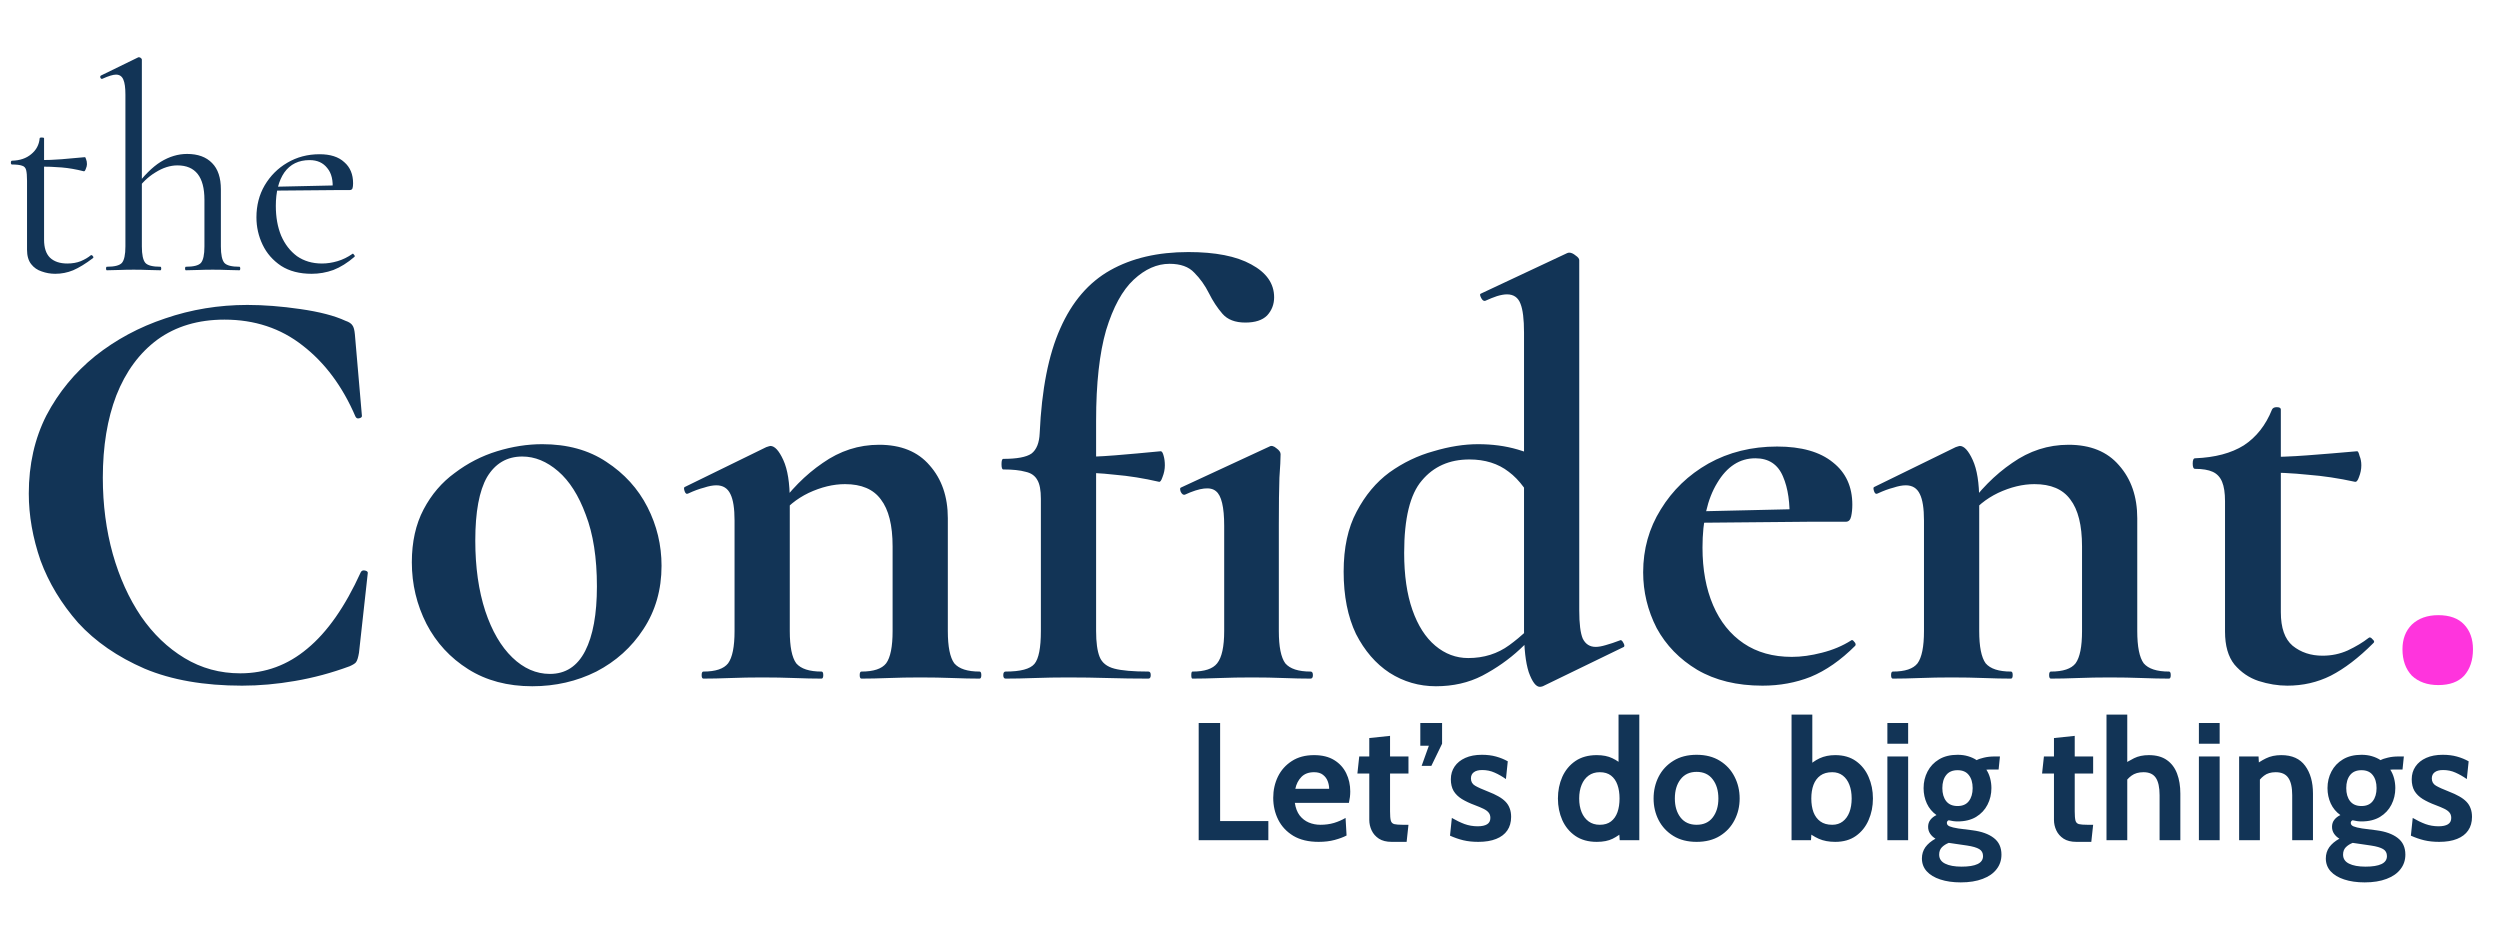
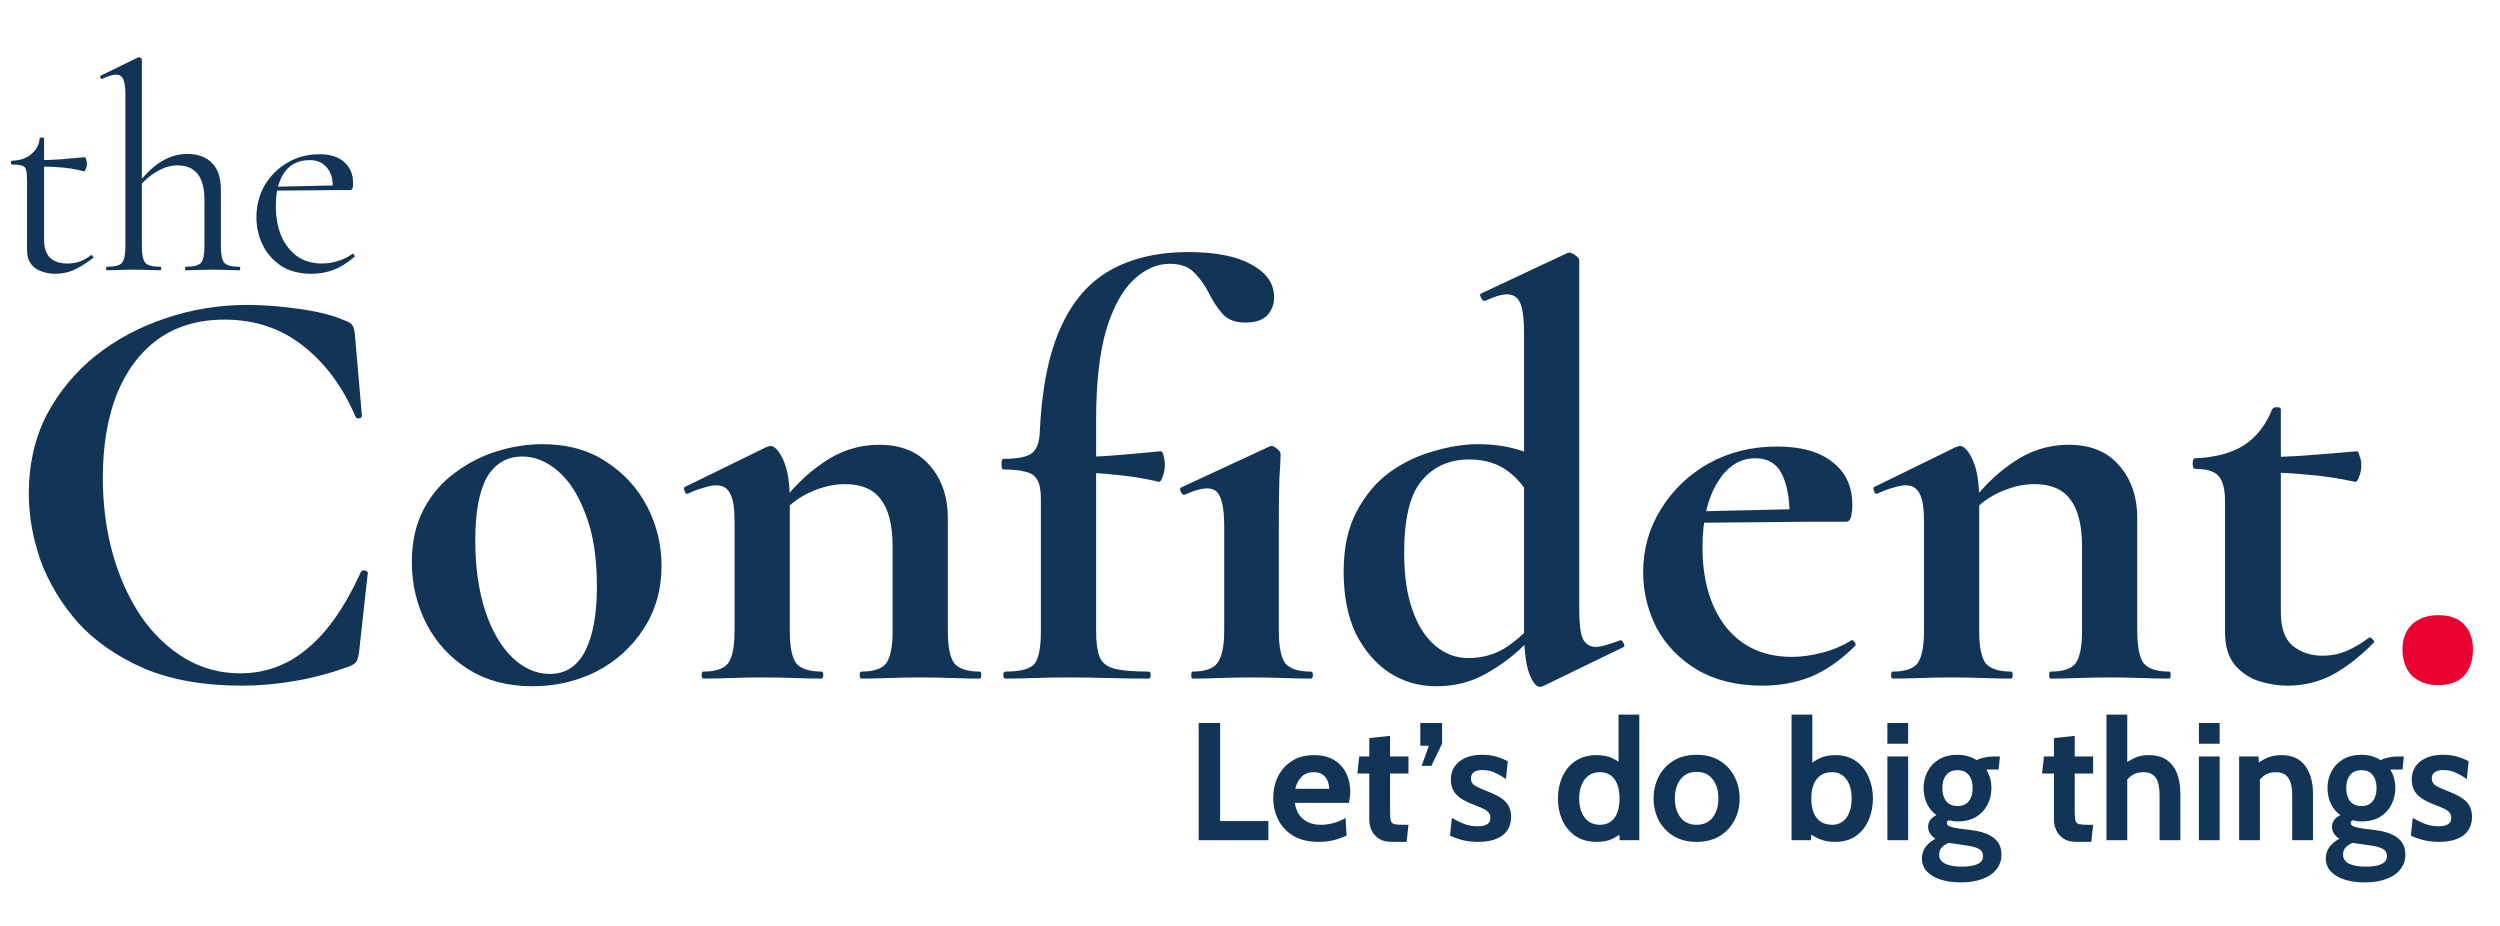
<svg xmlns="http://www.w3.org/2000/svg" viewBox="0 0 851 315" fill="none">
  <path d="M18.8 93.2C17.2 93.2 15.667 92.933 14.2 92.4C12.733 91.933 11.533 91.1 10.6 89.9C9.667 88.7 9.2 87.067 9.2 85V61.5C9.2 59.9 9.1 58.7 8.9 57.9C8.7 57.1 8.233 56.6 7.5 56.4C6.767 56.133 5.633 56 4.1 56C3.833 56 3.7 55.8 3.7 55.4C3.7 54.933 3.833 54.7 4.1 54.7C6.767 54.633 8.933 53.9 10.6 52.5C12.333 51.1 13.3 49.3 13.5 47.1C13.5 46.9 13.733 46.8 14.2 46.8C14.733 46.8 15 46.9 15 47.1V81.6C15 84.333 15.667 86.367 17 87.7C18.4 89.033 20.367 89.7 22.9 89.7C24.633 89.7 26.167 89.433 27.5 88.9C28.9 88.3 30.033 87.633 30.9 86.9C31.167 86.767 31.4 86.867 31.6 87.2C31.867 87.467 31.867 87.7 31.6 87.9C29.133 89.767 26.9 91.133 24.9 92C22.967 92.8 20.933 93.2 18.8 93.2ZM28.5 58.3C25.9 57.633 23.4 57.2 21 57C18.6 56.8 16.033 56.7 13.3 56.7V54.5C15.967 54.5 18.533 54.4 21 54.2C23.467 54 26.1 53.767 28.9 53.5C29.033 53.5 29.167 53.733 29.3 54.2C29.5 54.667 29.6 55.233 29.6 55.9C29.6 56.367 29.467 56.9 29.2 57.5C29 58.1 28.767 58.367 28.5 58.3ZM36.389 92C36.189 92 36.089 91.8 36.089 91.4C36.089 91 36.189 90.8 36.389 90.8C38.989 90.8 40.689 90.367 41.489 89.5C42.289 88.567 42.689 86.7 42.689 83.9V32.2C42.689 29.867 42.456 28.167 41.989 27.1C41.522 25.967 40.689 25.4 39.489 25.4C38.489 25.4 36.956 25.867 34.889 26.8C34.622 26.933 34.389 26.833 34.189 26.5C34.056 26.1 34.122 25.833 34.389 25.7L47.089 19.5C47.222 19.5 47.289 19.5 47.289 19.5C47.289 19.5 47.322 19.5 47.389 19.5C47.589 19.5 47.789 19.6 47.989 19.8C48.189 19.933 48.289 20.1 48.289 20.3V83.9C48.289 86.7 48.689 88.567 49.489 89.5C50.289 90.367 51.989 90.8 54.589 90.8C54.789 90.8 54.889 91 54.889 91.4C54.889 91.8 54.789 92 54.589 92C53.389 92 52.022 91.967 50.489 91.9C48.956 91.833 47.289 91.8 45.489 91.8C43.756 91.8 42.089 91.833 40.489 91.9C38.889 91.967 37.522 92 36.389 92ZM63.289 92C63.089 92 62.989 91.8 62.989 91.4C62.989 91 63.089 90.8 63.289 90.8C65.889 90.8 67.589 90.367 68.389 89.5C69.189 88.567 69.589 86.7 69.589 83.9V68C69.589 60.2 66.522 56.3 60.389 56.3C57.922 56.3 55.422 57.1 52.889 58.7C50.356 60.233 48.189 62.333 46.389 65L45.989 63.8C48.922 59.8 51.822 56.9 54.689 55.1C57.622 53.3 60.622 52.4 63.689 52.4C67.356 52.4 70.189 53.433 72.189 55.5C74.189 57.5 75.189 60.5 75.189 64.5V83.9C75.189 86.7 75.589 88.567 76.389 89.5C77.189 90.367 78.889 90.8 81.489 90.8C81.689 90.8 81.789 91 81.789 91.4C81.789 91.8 81.689 92 81.489 92C80.289 92 78.922 91.967 77.389 91.9C75.856 91.833 74.189 91.8 72.389 91.8C70.656 91.8 68.989 91.833 67.389 91.9C65.789 91.967 64.422 92 63.289 92ZM106.091 93.2C101.958 93.2 98.491 92.3 95.691 90.5C92.891 88.633 90.791 86.233 89.391 83.3C87.991 80.367 87.291 77.267 87.291 74C87.291 69.933 88.225 66.3 90.091 63.1C92.025 59.833 94.591 57.267 97.791 55.4C101.058 53.467 104.725 52.5 108.791 52.5C112.458 52.5 115.258 53.4 117.191 55.2C119.191 56.933 120.191 59.333 120.191 62.4C120.191 63.133 120.125 63.7 119.991 64.1C119.858 64.5 119.525 64.7 118.991 64.7H113.191C113.458 61.433 112.858 58.933 111.391 57.2C109.991 55.4 107.991 54.5 105.391 54.5C101.658 54.5 98.791 55.9 96.791 58.7C94.858 61.5 93.891 65.3 93.891 70.1C93.891 73.9 94.491 77.267 95.691 80.2C96.958 83.133 98.758 85.467 101.091 87.2C103.491 88.867 106.325 89.7 109.591 89.7C111.325 89.7 113.091 89.433 114.891 88.9C116.691 88.367 118.391 87.533 119.991 86.4C120.125 86.267 120.291 86.367 120.491 86.7C120.758 86.967 120.825 87.2 120.691 87.4C118.291 89.467 115.891 90.967 113.491 91.9C111.091 92.767 108.625 93.2 106.091 93.2ZM92.091 64.9L91.991 63.6L114.791 63.1V64.7L92.091 64.9Z" fill="#123456" />
  <path d="M84.2 103.8C89.8 103.8 95.8 104.267 102.2 105.2C108.733 106.133 113.867 107.467 117.6 109.2C118.8 109.6 119.6 110.133 120 110.8C120.4 111.333 120.667 112.333 120.8 113.8L123.2 141.6C123.2 142 122.867 142.267 122.2 142.4C121.667 142.533 121.267 142.333 121 141.8C116.6 131.533 110.6 123.467 103 117.6C95.533 111.733 86.667 108.8 76.4 108.8C67.467 108.8 59.867 111.067 53.6 115.6C47.467 120.133 42.8 126.467 39.6 134.6C36.533 142.6 35 151.933 35 162.6C35 171.8 36.133 180.467 38.4 188.6C40.667 196.6 43.867 203.667 48 209.8C52.133 215.8 57.067 220.533 62.8 224C68.533 227.467 74.867 229.2 81.8 229.2C90.333 229.2 97.933 226.4 104.6 220.8C111.4 215.2 117.467 206.533 122.8 194.8C123.067 194.267 123.533 194.067 124.2 194.2C124.867 194.333 125.2 194.6 125.2 195L122.2 222.2C121.933 223.8 121.6 224.867 121.2 225.4C120.933 225.8 120.2 226.267 119 226.8C112.867 229.067 106.667 230.733 100.4 231.8C94.267 232.867 88.267 233.4 82.4 233.4C69.467 233.4 58.4 231.467 49.2 227.6C40 223.6 32.467 218.4 26.6 212C20.867 205.467 16.6 198.4 13.8 190.8C11.133 183.067 9.8 175.467 9.8 168C9.8 158.133 11.8 149.267 15.8 141.4C19.933 133.533 25.467 126.8 32.4 121.2C39.467 115.6 47.4 111.333 56.2 108.4C65.133 105.333 74.467 103.8 84.2 103.8ZM181.189 233.6C172.789 233.6 165.522 231.667 159.389 227.8C153.256 223.933 148.522 218.8 145.189 212.4C141.856 205.867 140.189 198.867 140.189 191.4C140.189 184.467 141.522 178.467 144.189 173.4C146.856 168.333 150.389 164.2 154.789 161C159.189 157.667 163.989 155.2 169.189 153.6C174.389 152 179.522 151.2 184.589 151.2C193.122 151.2 200.389 153.2 206.389 157.2C212.522 161.2 217.189 166.333 220.389 172.6C223.589 178.867 225.189 185.533 225.189 192.6C225.189 200.733 223.122 207.933 218.989 214.2C214.989 220.333 209.656 225.133 202.989 228.6C196.322 231.933 189.056 233.6 181.189 233.6ZM187.189 229.4C192.522 229.4 196.522 226.8 199.189 221.6C201.856 216.4 203.189 209.067 203.189 199.6C203.189 189.867 201.922 181.733 199.389 175.2C196.989 168.667 193.856 163.733 189.989 160.4C186.122 157.067 182.056 155.4 177.789 155.4C172.589 155.4 168.589 157.733 165.789 162.4C163.122 167.067 161.789 174.267 161.789 184C161.789 193.067 162.922 201.067 165.189 208C167.456 214.8 170.522 220.067 174.389 223.8C178.256 227.533 182.522 229.4 187.189 229.4ZM293.241 231C292.841 231 292.641 230.6 292.641 229.8C292.641 229 292.841 228.6 293.241 228.6C297.374 228.6 300.174 227.667 301.641 225.8C303.107 223.8 303.841 220.133 303.841 214.8V186C303.841 178.8 302.507 173.467 299.841 170C297.307 166.533 293.241 164.8 287.641 164.8C283.641 164.8 279.507 165.8 275.241 167.8C271.107 169.8 267.774 172.533 265.241 176L264.241 173.6C268.907 166.933 274.174 161.6 280.041 157.6C285.907 153.467 292.307 151.4 299.241 151.4C306.707 151.4 312.441 153.733 316.441 158.4C320.574 163.067 322.641 169.067 322.641 176.4V214.8C322.641 220.133 323.374 223.8 324.841 225.8C326.441 227.667 329.307 228.6 333.441 228.6C333.841 228.6 334.041 229 334.041 229.8C334.041 230.6 333.841 231 333.441 231C330.774 231 327.707 230.933 324.241 230.8C320.774 230.667 317.107 230.6 313.241 230.6C309.507 230.6 305.907 230.667 302.441 230.8C298.974 230.933 295.907 231 293.241 231ZM239.441 231C239.041 231 238.841 230.6 238.841 229.8C238.841 229 239.041 228.6 239.441 228.6C243.574 228.6 246.374 227.667 247.841 225.8C249.307 223.8 250.041 220.133 250.041 214.8V177.2C250.041 173.067 249.574 170.067 248.641 168.2C247.707 166.2 246.107 165.2 243.841 165.2C242.641 165.2 241.241 165.467 239.641 166C238.041 166.4 236.241 167.067 234.241 168C233.707 168.267 233.307 168 233.041 167.2C232.774 166.4 232.774 165.933 233.041 165.8L260.841 152.2C261.641 151.933 262.107 151.8 262.241 151.8C263.707 151.8 265.174 153.4 266.641 156.6C268.107 159.8 268.841 164.4 268.841 170.4V214.8C268.841 220.133 269.574 223.8 271.041 225.8C272.641 227.667 275.507 228.6 279.641 228.6C280.041 228.6 280.241 229 280.241 229.8C280.241 230.6 280.041 231 279.641 231C276.974 231 273.907 230.933 270.441 230.8C266.974 230.667 263.307 230.6 259.441 230.6C255.707 230.6 252.107 230.667 248.641 230.8C245.174 230.933 242.107 231 239.441 231ZM342.314 231C341.781 231 341.514 230.6 341.514 229.8C341.514 229 341.781 228.6 342.314 228.6C347.381 228.6 350.647 227.733 352.114 226C353.581 224.267 354.314 220.533 354.314 214.8V169.8C354.314 166.867 353.914 164.733 353.114 163.4C352.314 161.933 350.981 161 349.114 160.6C347.247 160.067 344.714 159.8 341.514 159.8C341.114 159.8 340.914 159.2 340.914 158C340.914 156.8 341.114 156.2 341.514 156.2C346.181 156.2 349.381 155.6 351.114 154.4C352.847 153.067 353.781 150.733 353.914 147.4C354.581 132.6 356.914 120.733 360.914 111.8C364.914 102.733 370.581 96.133 377.914 92C385.247 87.867 394.114 85.8 404.514 85.8C413.714 85.8 420.847 87.2 425.914 90C431.114 92.8 433.714 96.533 433.714 101.2C433.714 103.6 432.914 105.667 431.314 107.4C429.714 109 427.247 109.8 423.914 109.8C420.447 109.8 417.847 108.8 416.114 106.8C414.381 104.8 412.847 102.467 411.514 99.8C410.181 97.133 408.514 94.8 406.514 92.8C404.647 90.8 401.847 89.8 398.114 89.8C393.847 89.8 389.781 91.6 385.914 95.2C382.047 98.8 378.914 104.533 376.514 112.4C374.247 120.267 373.114 130.533 373.114 143.2V214.8C373.114 218.667 373.514 221.6 374.314 223.6C375.114 225.6 376.781 226.933 379.314 227.6C381.847 228.267 385.714 228.6 390.914 228.6C391.447 228.6 391.714 229 391.714 229.8C391.714 230.6 391.447 231 390.914 231C386.247 231 381.647 230.933 377.114 230.8C372.714 230.667 368.181 230.6 363.514 230.6C359.647 230.6 355.847 230.667 352.114 230.8C348.514 230.933 345.247 231 342.314 231ZM394.514 164C389.314 162.8 384.314 162 379.514 161.6C374.847 161.067 369.847 160.8 364.514 160.8V155.6C369.581 155.6 374.581 155.4 379.514 155C384.447 154.6 389.647 154.133 395.114 153.6C395.514 153.6 395.847 154.133 396.114 155.2C396.381 156.133 396.514 157.2 396.514 158.4C396.514 159.733 396.247 161.067 395.714 162.4C395.314 163.6 394.914 164.133 394.514 164ZM405.914 231C405.647 231 405.514 230.6 405.514 229.8C405.514 229 405.647 228.6 405.914 228.6C410.047 228.6 412.847 227.667 414.314 225.8C415.914 223.8 416.714 220.133 416.714 214.8V179C416.714 172.6 415.781 168.667 413.914 167.2C412.047 165.6 408.514 166 403.314 168.4C402.781 168.533 402.314 168.2 401.914 167.4C401.647 166.6 401.647 166.133 401.914 166L432.114 152C432.781 151.6 433.581 151.8 434.514 152.6C435.447 153.267 435.914 153.933 435.914 154.6C435.914 156.2 435.781 158.867 435.514 162.6C435.381 166.333 435.314 171.667 435.314 178.6V214.8C435.314 220.133 436.047 223.8 437.514 225.8C439.114 227.667 441.981 228.6 446.114 228.6C446.647 228.6 446.914 229 446.914 229.8C446.914 230.6 446.647 231 446.114 231C443.447 231 440.381 230.933 436.914 230.8C433.581 230.667 429.981 230.6 426.114 230.6C422.247 230.6 418.581 230.667 415.114 230.8C411.647 230.933 408.581 231 405.914 231ZM488.777 233.6C483.043 233.6 477.777 232.067 472.977 229C468.31 225.933 464.51 221.533 461.577 215.8C458.777 209.933 457.377 202.867 457.377 194.6C457.377 186.467 458.843 179.667 461.777 174.2C464.71 168.6 468.443 164.133 472.977 160.8C477.643 157.467 482.643 155.067 487.977 153.6C493.31 152 498.377 151.2 503.177 151.2C507.977 151.2 512.443 151.8 516.577 153C520.71 154.2 524.443 155.667 527.777 157.4L523.177 173.6C520.377 167.6 517.177 163.267 513.577 160.6C509.977 157.8 505.51 156.4 500.177 156.4C493.377 156.4 487.977 158.8 483.977 163.6C479.977 168.267 477.977 176.467 477.977 188.2C477.977 195.8 478.91 202.267 480.777 207.6C482.643 212.933 485.243 217 488.577 219.8C491.91 222.6 495.643 224 499.777 224C505.11 224 509.777 222.533 513.777 219.6C517.777 216.667 521.643 213.133 525.377 209L527.377 210.8C524.577 214 521.243 217.4 517.377 221C513.643 224.467 509.377 227.467 504.577 230C499.91 232.4 494.643 233.6 488.777 233.6ZM537.577 88.6V207.8C537.577 212.333 537.977 215.533 538.777 217.4C539.71 219.267 541.177 220.2 543.177 220.2C544.11 220.2 545.243 220 546.577 219.6C548.043 219.2 549.643 218.667 551.377 218C551.777 217.733 552.177 218 552.577 218.8C552.977 219.467 553.043 219.933 552.777 220.2L525.177 233.6C524.777 233.733 524.443 233.8 524.177 233.8C522.843 233.8 521.577 232.133 520.377 228.8C519.31 225.467 518.777 220.733 518.777 214.6V113.2C518.777 108.667 518.377 105.4 517.577 103.4C516.777 101.267 515.243 100.2 512.977 100.2C512.043 100.2 510.91 100.4 509.577 100.8C508.377 101.2 507.043 101.733 505.577 102.4C505.043 102.533 504.577 102.2 504.177 101.4C503.777 100.6 503.71 100.133 503.977 100L533.377 86.2C533.643 86.067 533.91 86 534.177 86C534.843 86 535.577 86.333 536.377 87C537.177 87.533 537.577 88.067 537.577 88.6ZM599.93 233.4C591.263 233.4 583.863 231.6 577.73 228C571.73 224.4 567.13 219.667 563.93 213.8C560.863 207.8 559.33 201.467 559.33 194.8C559.33 186.933 561.33 179.8 565.33 173.4C569.33 166.867 574.73 161.667 581.53 157.8C588.463 153.933 596.263 152 604.93 152C613.196 152 619.53 153.8 623.93 157.4C628.33 160.867 630.53 165.667 630.53 171.8C630.53 173.267 630.396 174.6 630.13 175.8C629.863 177 629.263 177.6 628.33 177.6H609.13C609.396 171.333 608.663 166.2 606.93 162.2C605.196 158.067 602.063 156 597.53 156C592.196 156 587.863 158.8 584.53 164.4C581.196 169.867 579.53 177.2 579.53 186.4C579.53 193.867 580.73 200.4 583.13 206C585.53 211.6 588.996 215.933 593.53 219C598.063 222.067 603.53 223.6 609.93 223.6C613.13 223.6 616.53 223.133 620.13 222.2C623.863 221.267 627.196 219.867 630.13 218C630.396 217.733 630.73 217.867 631.13 218.4C631.663 218.933 631.796 219.4 631.53 219.8C626.596 224.733 621.53 228.267 616.33 230.4C611.263 232.4 605.796 233.4 599.93 233.4ZM572.53 178L572.33 174.2L616.13 173.2V177.6L572.53 178ZM698.123 231C697.723 231 697.523 230.6 697.523 229.8C697.523 229 697.723 228.6 698.123 228.6C702.257 228.6 705.057 227.667 706.523 225.8C707.99 223.8 708.723 220.133 708.723 214.8V186C708.723 178.8 707.39 173.467 704.723 170C702.19 166.533 698.123 164.8 692.523 164.8C688.523 164.8 684.39 165.8 680.123 167.8C675.99 169.8 672.657 172.533 670.123 176L669.123 173.6C673.79 166.933 679.057 161.6 684.923 157.6C690.79 153.467 697.19 151.4 704.123 151.4C711.59 151.4 717.323 153.733 721.323 158.4C725.457 163.067 727.523 169.067 727.523 176.4V214.8C727.523 220.133 728.257 223.8 729.723 225.8C731.323 227.667 734.19 228.6 738.323 228.6C738.723 228.6 738.923 229 738.923 229.8C738.923 230.6 738.723 231 738.323 231C735.657 231 732.59 230.933 729.123 230.8C725.657 230.667 721.99 230.6 718.123 230.6C714.39 230.6 710.79 230.667 707.323 230.8C703.857 230.933 700.79 231 698.123 231ZM644.323 231C643.923 231 643.723 230.6 643.723 229.8C643.723 229 643.923 228.6 644.323 228.6C648.457 228.6 651.257 227.667 652.723 225.8C654.19 223.8 654.923 220.133 654.923 214.8V177.2C654.923 173.067 654.457 170.067 653.523 168.2C652.59 166.2 650.99 165.2 648.723 165.2C647.523 165.2 646.123 165.467 644.523 166C642.923 166.4 641.123 167.067 639.123 168C638.59 168.267 638.19 168 637.923 167.2C637.657 166.4 637.657 165.933 637.923 165.8L665.723 152.2C666.523 151.933 666.99 151.8 667.123 151.8C668.59 151.8 670.057 153.4 671.523 156.6C672.99 159.8 673.723 164.4 673.723 170.4V214.8C673.723 220.133 674.457 223.8 675.923 225.8C677.523 227.667 680.39 228.6 684.523 228.6C684.923 228.6 685.123 229 685.123 229.8C685.123 230.6 684.923 231 684.523 231C681.857 231 678.79 230.933 675.323 230.8C671.857 230.667 668.19 230.6 664.323 230.6C660.59 230.6 656.99 230.667 653.523 230.8C650.057 230.933 646.99 231 644.323 231ZM778.597 233.4C775.397 233.4 772.13 232.867 768.797 231.8C765.597 230.733 762.864 228.867 760.597 226.2C758.464 223.533 757.397 219.8 757.397 215V170.6C757.397 167.8 757.064 165.6 756.397 164C755.73 162.4 754.664 161.267 753.197 160.6C751.73 159.933 749.73 159.6 747.197 159.6C746.664 159.6 746.397 159 746.397 157.8C746.397 156.6 746.664 156 747.197 156C753.997 155.733 759.53 154.267 763.797 151.6C768.064 148.8 771.264 144.733 773.397 139.4C773.664 138.867 774.197 138.6 774.997 138.6C775.93 138.6 776.397 138.867 776.397 139.4V208.4C776.397 213.733 777.73 217.533 780.397 219.8C783.197 222.067 786.597 223.2 790.597 223.2C793.664 223.2 796.53 222.6 799.197 221.4C801.997 220.067 804.33 218.667 806.197 217.2C806.597 216.8 807.064 216.933 807.597 217.6C808.264 218.133 808.33 218.6 807.797 219C802.864 223.933 798.064 227.6 793.397 230C788.864 232.267 783.93 233.4 778.597 233.4ZM801.597 164C796.13 162.8 790.797 162 785.597 161.6C780.53 161.067 775.13 160.8 769.397 160.8V155.6C774.864 155.6 780.197 155.4 785.397 155C790.73 154.6 796.397 154.133 802.397 153.6C802.664 153.6 802.93 154.133 803.197 155.2C803.597 156.133 803.797 157.2 803.797 158.4C803.797 159.733 803.53 161.067 802.997 162.4C802.597 163.6 802.13 164.133 801.597 164Z" fill="#123456" />
-   <path d="M830 233.2C826.267 233.2 823.267 232.133 821 230C818.867 227.733 817.8 224.733 817.8 221C817.8 217.533 818.867 214.733 821 212.6C823.267 210.467 826.267 209.4 830 209.4C833.867 209.4 836.8 210.467 838.8 212.6C840.8 214.733 841.8 217.533 841.8 221C841.8 224.733 840.8 227.733 838.8 230C836.8 232.133 833.867 233.2 830 233.2Z" fill="#FF34DD" />
+   <path d="M830 233.2C826.267 233.2 823.267 232.133 821 230C818.867 227.733 817.8 224.733 817.8 221C817.8 217.533 818.867 214.733 821 212.6C823.267 210.467 826.267 209.4 830 209.4C833.867 209.4 836.8 210.467 838.8 212.6C840.8 214.733 841.8 217.533 841.8 221C841.8 224.733 840.8 227.733 838.8 230C836.8 232.133 833.867 233.2 830 233.2Z" fill="#eb0032" />
  <path d="M408.033 286V246.1H415.329V279.502H431.745V286H408.033ZM448.853 286.57C445.414 286.57 442.545 285.886 440.246 284.518C437.966 283.131 436.256 281.307 435.116 279.046C433.976 276.766 433.406 274.277 433.406 271.579C433.406 268.976 433.938 266.572 435.002 264.368C436.085 262.164 437.662 260.397 439.733 259.067C441.804 257.718 444.331 257.044 447.314 257.044C450.05 257.044 452.33 257.604 454.154 258.725C455.978 259.846 457.346 261.347 458.258 263.228C459.17 265.09 459.626 267.152 459.626 269.413C459.626 270.04 459.588 270.676 459.512 271.322C459.436 271.949 459.322 272.605 459.17 273.289H440.759C441.025 275.056 441.576 276.49 442.412 277.592C443.267 278.675 444.302 279.473 445.518 279.986C446.753 280.499 448.074 280.756 449.48 280.756C451.133 280.756 452.672 280.547 454.097 280.129C455.522 279.692 456.833 279.122 458.03 278.419L458.372 284.404C457.289 284.974 455.94 285.477 454.325 285.914C452.71 286.352 450.886 286.57 448.853 286.57ZM440.93 268.501H452.444C452.444 267.646 452.282 266.791 451.959 265.936C451.636 265.062 451.095 264.33 450.335 263.741C449.594 263.152 448.587 262.858 447.314 262.858C445.49 262.858 444.055 263.39 443.01 264.454C441.965 265.518 441.272 266.867 440.93 268.501ZM473.742 286.57C471.956 286.57 470.502 286.209 469.381 285.487C468.26 284.746 467.434 283.805 466.902 282.665C466.37 281.525 466.104 280.338 466.104 279.103V263.314H462.057L462.684 257.5H466.104V251.23L473.172 250.489V257.5H479.442V263.314H473.172V276.196C473.172 277.64 473.257 278.685 473.428 279.331C473.599 279.958 473.989 280.357 474.597 280.528C475.205 280.68 476.174 280.756 477.504 280.756H479.442L478.815 286.57H473.742ZM487.236 260.692H483.93L486.381 253.852H483.474V246.1H490.884V253.168L487.236 260.692ZM503.215 286.57C501.334 286.57 499.634 286.39 498.114 286.029C496.613 285.667 495.102 285.145 493.582 284.461L494.209 278.419C495.672 279.274 497.107 279.967 498.513 280.499C499.938 281.012 501.429 281.269 502.987 281.269C504.393 281.269 505.467 281.041 506.208 280.585C506.949 280.129 507.319 279.407 507.319 278.419C507.319 277.678 507.12 277.07 506.721 276.595C506.341 276.12 505.761 275.692 504.982 275.312C504.203 274.932 503.234 274.524 502.075 274.087C500.327 273.441 498.836 272.738 497.601 271.978C496.385 271.218 495.454 270.306 494.808 269.242C494.181 268.159 493.867 266.829 493.867 265.252C493.867 263.618 494.295 262.174 495.15 260.92C496.005 259.666 497.221 258.687 498.798 257.984C500.375 257.281 502.246 256.93 504.412 256.93C506.217 256.93 507.832 257.129 509.257 257.528C510.701 257.927 512.031 258.469 513.247 259.153L512.62 265.195C511.347 264.302 510.065 263.57 508.773 263C507.481 262.411 506.065 262.117 504.526 262.117C503.31 262.117 502.37 262.364 501.705 262.858C501.04 263.352 500.707 264.055 500.707 264.967C500.707 266.069 501.173 266.895 502.104 267.446C503.035 267.997 504.526 268.672 506.578 269.47C507.908 269.983 509.058 270.515 510.027 271.066C511.015 271.617 511.832 272.225 512.478 272.89C513.124 273.555 513.599 274.315 513.903 275.17C514.226 276.006 514.387 276.975 514.387 278.077C514.387 279.882 513.95 281.421 513.076 282.694C512.221 283.948 510.958 284.907 509.286 285.572C507.633 286.238 505.609 286.57 503.215 286.57ZM543.541 286.57C540.653 286.57 538.221 285.896 536.245 284.546C534.288 283.197 532.806 281.402 531.799 279.16C530.811 276.918 530.317 274.467 530.317 271.807C530.317 269.147 530.811 266.696 531.799 264.454C532.806 262.212 534.288 260.416 536.245 259.067C538.221 257.718 540.653 257.044 543.541 257.044C545.631 257.044 547.398 257.395 548.842 258.098C550.286 258.782 551.559 259.666 552.661 260.749L550.951 262.231V243.25H558.019V286H551.35L551.008 281.155L553.06 282.637C551.73 283.853 550.352 284.812 548.927 285.515C547.502 286.219 545.707 286.57 543.541 286.57ZM544.567 280.756C546.125 280.756 547.398 280.376 548.386 279.616C549.374 278.856 550.105 277.811 550.58 276.481C551.055 275.132 551.293 273.574 551.293 271.807C551.293 270.04 551.055 268.491 550.58 267.161C550.105 265.812 549.374 264.758 548.386 263.998C547.398 263.238 546.125 262.858 544.567 262.858C543.085 262.858 541.821 263.238 540.776 263.998C539.731 264.758 538.933 265.812 538.382 267.161C537.831 268.491 537.556 270.04 537.556 271.807C537.556 273.574 537.831 275.132 538.382 276.481C538.933 277.811 539.731 278.856 540.776 279.616C541.821 280.376 543.085 280.756 544.567 280.756ZM577.529 286.57C574.432 286.57 571.791 285.896 569.606 284.546C567.421 283.197 565.749 281.402 564.59 279.16C563.45 276.918 562.88 274.467 562.88 271.807C562.88 269.128 563.45 266.658 564.59 264.397C565.749 262.136 567.421 260.331 569.606 258.982C571.791 257.614 574.432 256.93 577.529 256.93C580.626 256.93 583.267 257.614 585.452 258.982C587.637 260.331 589.3 262.136 590.44 264.397C591.599 266.658 592.178 269.128 592.178 271.807C592.178 274.467 591.599 276.918 590.44 279.16C589.3 281.402 587.637 283.197 585.452 284.546C583.267 285.896 580.626 286.57 577.529 286.57ZM577.529 280.756C579.904 280.756 581.728 279.929 583.001 278.276C584.293 276.604 584.939 274.448 584.939 271.807C584.939 269.128 584.293 266.952 583.001 265.28C581.728 263.589 579.904 262.744 577.529 262.744C575.173 262.744 573.349 263.589 572.057 265.28C570.765 266.952 570.119 269.128 570.119 271.807C570.119 274.448 570.765 276.604 572.057 278.276C573.349 279.929 575.173 280.756 577.529 280.756ZM624.721 286.57C622.555 286.57 620.683 286.219 619.106 285.515C617.529 284.812 616.057 283.853 614.689 282.637L616.798 281.155L616.456 286H609.844V243.25H616.912V262.231L615.202 261.148C616.456 259.856 617.852 258.849 619.391 258.127C620.949 257.405 622.726 257.044 624.721 257.044C627.514 257.044 629.86 257.718 631.76 259.067C633.66 260.416 635.095 262.212 636.064 264.454C637.052 266.696 637.546 269.147 637.546 271.807C637.546 274.467 637.052 276.918 636.064 279.16C635.095 281.402 633.66 283.197 631.76 284.546C629.86 285.896 627.514 286.57 624.721 286.57ZM623.695 280.756C625.101 280.756 626.298 280.376 627.286 279.616C628.274 278.856 629.024 277.811 629.537 276.481C630.05 275.132 630.307 273.574 630.307 271.807C630.307 270.04 630.05 268.491 629.537 267.161C629.024 265.812 628.274 264.758 627.286 263.998C626.298 263.238 625.101 262.858 623.695 262.858C622.042 262.858 620.693 263.238 619.648 263.998C618.603 264.758 617.824 265.812 617.311 267.161C616.817 268.491 616.57 270.04 616.57 271.807C616.57 273.574 616.817 275.132 617.311 276.481C617.824 277.811 618.603 278.856 619.648 279.616C620.693 280.376 622.042 280.756 623.695 280.756ZM642.464 286V257.5H649.532V286H642.464ZM642.464 253.168V246.1H649.532V253.168H642.464ZM667.444 300.364C664.784 300.364 662.456 300.032 660.461 299.367C658.485 298.721 656.946 297.79 655.844 296.574C654.761 295.358 654.22 293.904 654.22 292.213C654.22 290.788 654.609 289.515 655.388 288.394C656.186 287.292 657.336 286.323 658.837 285.487C658.077 285.031 657.469 284.461 657.013 283.777C656.557 283.093 656.329 282.314 656.329 281.44C656.329 280.528 656.585 279.739 657.098 279.074C657.63 278.39 658.324 277.849 659.179 277.45C657.735 276.424 656.642 275.113 655.901 273.517C655.16 271.902 654.79 270.154 654.79 268.273C654.79 266.221 655.236 264.34 656.129 262.63C657.022 260.901 658.324 259.523 660.034 258.497C661.763 257.452 663.872 256.93 666.361 256.93C667.653 256.93 668.84 257.091 669.923 257.414C671.025 257.737 672.004 258.184 672.859 258.754C673.429 258.431 674.255 258.146 675.338 257.899C676.421 257.633 677.628 257.5 678.958 257.5C679.281 257.5 679.585 257.5 679.87 257.5C680.174 257.5 680.478 257.5 680.782 257.5L680.326 261.946C679.908 261.946 679.48 261.946 679.043 261.946C678.625 261.946 678.198 261.946 677.761 261.946C677.59 261.946 677.362 261.946 677.077 261.946C676.792 261.946 676.488 261.965 676.165 262.003C676.735 262.877 677.162 263.855 677.447 264.938C677.732 266.021 677.875 267.133 677.875 268.273C677.875 270.325 677.428 272.215 676.535 273.944C675.661 275.654 674.369 277.032 672.659 278.077C670.949 279.103 668.85 279.616 666.361 279.616C665.829 279.616 665.316 279.578 664.822 279.502C664.328 279.426 663.834 279.331 663.34 279.217C662.922 279.388 662.713 279.692 662.713 280.129C662.713 280.642 663.026 281.031 663.653 281.297C664.28 281.563 665.259 281.801 666.589 282.01L671.491 282.637C674.55 283.036 676.944 283.9 678.673 285.23C680.421 286.561 681.295 288.451 681.295 290.902C681.295 292.802 680.744 294.455 679.642 295.861C678.559 297.286 676.982 298.388 674.911 299.167C672.84 299.965 670.351 300.364 667.444 300.364ZM667.729 295.006C670.123 295.006 671.937 294.712 673.172 294.123C674.407 293.534 675.025 292.631 675.025 291.415C675.025 290.332 674.588 289.534 673.714 289.021C672.859 288.508 671.491 288.109 669.61 287.824L663.368 286.912C662.437 287.273 661.658 287.767 661.031 288.394C660.404 289.04 660.091 289.876 660.091 290.902C660.091 292.289 660.765 293.315 662.114 293.98C663.463 294.664 665.335 295.006 667.729 295.006ZM666.361 274.372C668.052 274.372 669.325 273.821 670.18 272.719C671.054 271.598 671.491 270.116 671.491 268.273C671.491 266.411 671.054 264.929 670.18 263.827C669.325 262.725 668.052 262.174 666.361 262.174C664.651 262.174 663.359 262.725 662.485 263.827C661.611 264.929 661.174 266.411 661.174 268.273C661.174 270.116 661.611 271.598 662.485 272.719C663.359 273.821 664.651 274.372 666.361 274.372ZM706.807 286.57C705.021 286.57 703.567 286.209 702.446 285.487C701.325 284.746 700.499 283.805 699.967 282.665C699.435 281.525 699.169 280.338 699.169 279.103V263.314H695.122L695.749 257.5H699.169V251.23L706.237 250.489V257.5H712.507V263.314H706.237V276.196C706.237 277.64 706.322 278.685 706.493 279.331C706.664 279.958 707.054 280.357 707.662 280.528C708.27 280.68 709.239 280.756 710.569 280.756H712.507L711.88 286.57H706.807ZM717.053 286V243.25H724.121V261.661L722.525 260.407C723.722 259.571 725.023 258.801 726.429 258.098C727.835 257.395 729.517 257.044 731.474 257.044C733.982 257.044 736.024 257.604 737.601 258.725C739.178 259.827 740.337 261.366 741.078 263.342C741.819 265.299 742.19 267.57 742.19 270.154V286H735.122V270.667C735.122 268.007 734.694 266.04 733.839 264.767C732.984 263.494 731.588 262.858 729.65 262.858C727.997 262.858 726.638 263.247 725.574 264.026C724.529 264.786 723.608 265.822 722.81 267.133L724.121 263.314V286H717.053ZM748.504 286V257.5H755.572V286H748.504ZM748.504 253.168V246.1H755.572V253.168H748.504ZM762.198 286V257.5H768.81L769.095 262.801L767.442 260.635C768.525 259.723 769.817 258.896 771.318 258.155C772.819 257.414 774.567 257.044 776.562 257.044C780.21 257.044 782.917 258.26 784.684 260.692C786.451 263.105 787.335 266.24 787.335 270.097V286H780.267V270.667C780.267 268.007 779.82 266.04 778.927 264.767C778.053 263.494 776.619 262.858 774.624 262.858C773.009 262.858 771.688 263.257 770.662 264.055C769.636 264.834 768.734 265.879 767.955 267.19L769.266 263.713V286H762.198ZM804.934 300.364C802.274 300.364 799.946 300.032 797.951 299.367C795.975 298.721 794.436 297.79 793.334 296.574C792.251 295.358 791.71 293.904 791.71 292.213C791.71 290.788 792.099 289.515 792.878 288.394C793.676 287.292 794.826 286.323 796.327 285.487C795.567 285.031 794.959 284.461 794.503 283.777C794.047 283.093 793.819 282.314 793.819 281.44C793.819 280.528 794.075 279.739 794.588 279.074C795.12 278.39 795.814 277.849 796.669 277.45C795.225 276.424 794.132 275.113 793.391 273.517C792.65 271.902 792.28 270.154 792.28 268.273C792.28 266.221 792.726 264.34 793.619 262.63C794.512 260.901 795.814 259.523 797.524 258.497C799.253 257.452 801.362 256.93 803.851 256.93C805.143 256.93 806.33 257.091 807.413 257.414C808.515 257.737 809.494 258.184 810.349 258.754C810.919 258.431 811.745 258.146 812.828 257.899C813.911 257.633 815.118 257.5 816.448 257.5C816.771 257.5 817.075 257.5 817.36 257.5C817.664 257.5 817.968 257.5 818.272 257.5L817.816 261.946C817.398 261.946 816.97 261.946 816.533 261.946C816.115 261.946 815.688 261.946 815.251 261.946C815.08 261.946 814.852 261.946 814.567 261.946C814.282 261.946 813.978 261.965 813.655 262.003C814.225 262.877 814.652 263.855 814.937 264.938C815.222 266.021 815.365 267.133 815.365 268.273C815.365 270.325 814.918 272.215 814.025 273.944C813.151 275.654 811.859 277.032 810.149 278.077C808.439 279.103 806.34 279.616 803.851 279.616C803.319 279.616 802.806 279.578 802.312 279.502C801.818 279.426 801.324 279.331 800.83 279.217C800.412 279.388 800.203 279.692 800.203 280.129C800.203 280.642 800.516 281.031 801.143 281.297C801.77 281.563 802.749 281.801 804.079 282.01L808.981 282.637C812.04 283.036 814.434 283.9 816.163 285.23C817.911 286.561 818.785 288.451 818.785 290.902C818.785 292.802 818.234 294.455 817.132 295.861C816.049 297.286 814.472 298.388 812.401 299.167C810.33 299.965 807.841 300.364 804.934 300.364ZM805.219 295.006C807.613 295.006 809.427 294.712 810.662 294.123C811.897 293.534 812.515 292.631 812.515 291.415C812.515 290.332 812.078 289.534 811.204 289.021C810.349 288.508 808.981 288.109 807.1 287.824L800.858 286.912C799.927 287.273 799.148 287.767 798.521 288.394C797.894 289.04 797.581 289.876 797.581 290.902C797.581 292.289 798.255 293.315 799.604 293.98C800.953 294.664 802.825 295.006 805.219 295.006ZM803.851 274.372C805.542 274.372 806.815 273.821 807.67 272.719C808.544 271.598 808.981 270.116 808.981 268.273C808.981 266.411 808.544 264.929 807.67 263.827C806.815 262.725 805.542 262.174 803.851 262.174C802.141 262.174 800.849 262.725 799.975 263.827C799.101 264.929 798.664 266.411 798.664 268.273C798.664 270.116 799.101 271.598 799.975 272.719C800.849 273.821 802.141 274.372 803.851 274.372ZM830.297 286.57C828.416 286.57 826.716 286.39 825.196 286.029C823.695 285.667 822.184 285.145 820.664 284.461L821.291 278.419C822.754 279.274 824.189 279.967 825.595 280.499C827.02 281.012 828.511 281.269 830.069 281.269C831.475 281.269 832.549 281.041 833.29 280.585C834.031 280.129 834.401 279.407 834.401 278.419C834.401 277.678 834.202 277.07 833.803 276.595C833.423 276.12 832.843 275.692 832.064 275.312C831.285 274.932 830.316 274.524 829.157 274.087C827.409 273.441 825.918 272.738 824.683 271.978C823.467 271.218 822.536 270.306 821.89 269.242C821.263 268.159 820.949 266.829 820.949 265.252C820.949 263.618 821.377 262.174 822.232 260.92C823.087 259.666 824.303 258.687 825.88 257.984C827.457 257.281 829.328 256.93 831.494 256.93C833.299 256.93 834.914 257.129 836.339 257.528C837.783 257.927 839.113 258.469 840.329 259.153L839.702 265.195C838.429 264.302 837.147 263.57 835.855 263C834.563 262.411 833.147 262.117 831.608 262.117C830.392 262.117 829.452 262.364 828.787 262.858C828.122 263.352 827.789 264.055 827.789 264.967C827.789 266.069 828.255 266.895 829.186 267.446C830.117 267.997 831.608 268.672 833.66 269.47C834.99 269.983 836.14 270.515 837.109 271.066C838.097 271.617 838.914 272.225 839.56 272.89C840.206 273.555 840.681 274.315 840.985 275.17C841.308 276.006 841.469 276.975 841.469 278.077C841.469 279.882 841.032 281.421 840.158 282.694C839.303 283.948 838.04 284.907 836.368 285.572C834.715 286.238 832.691 286.57 830.297 286.57Z" fill="#123456" />
</svg>
